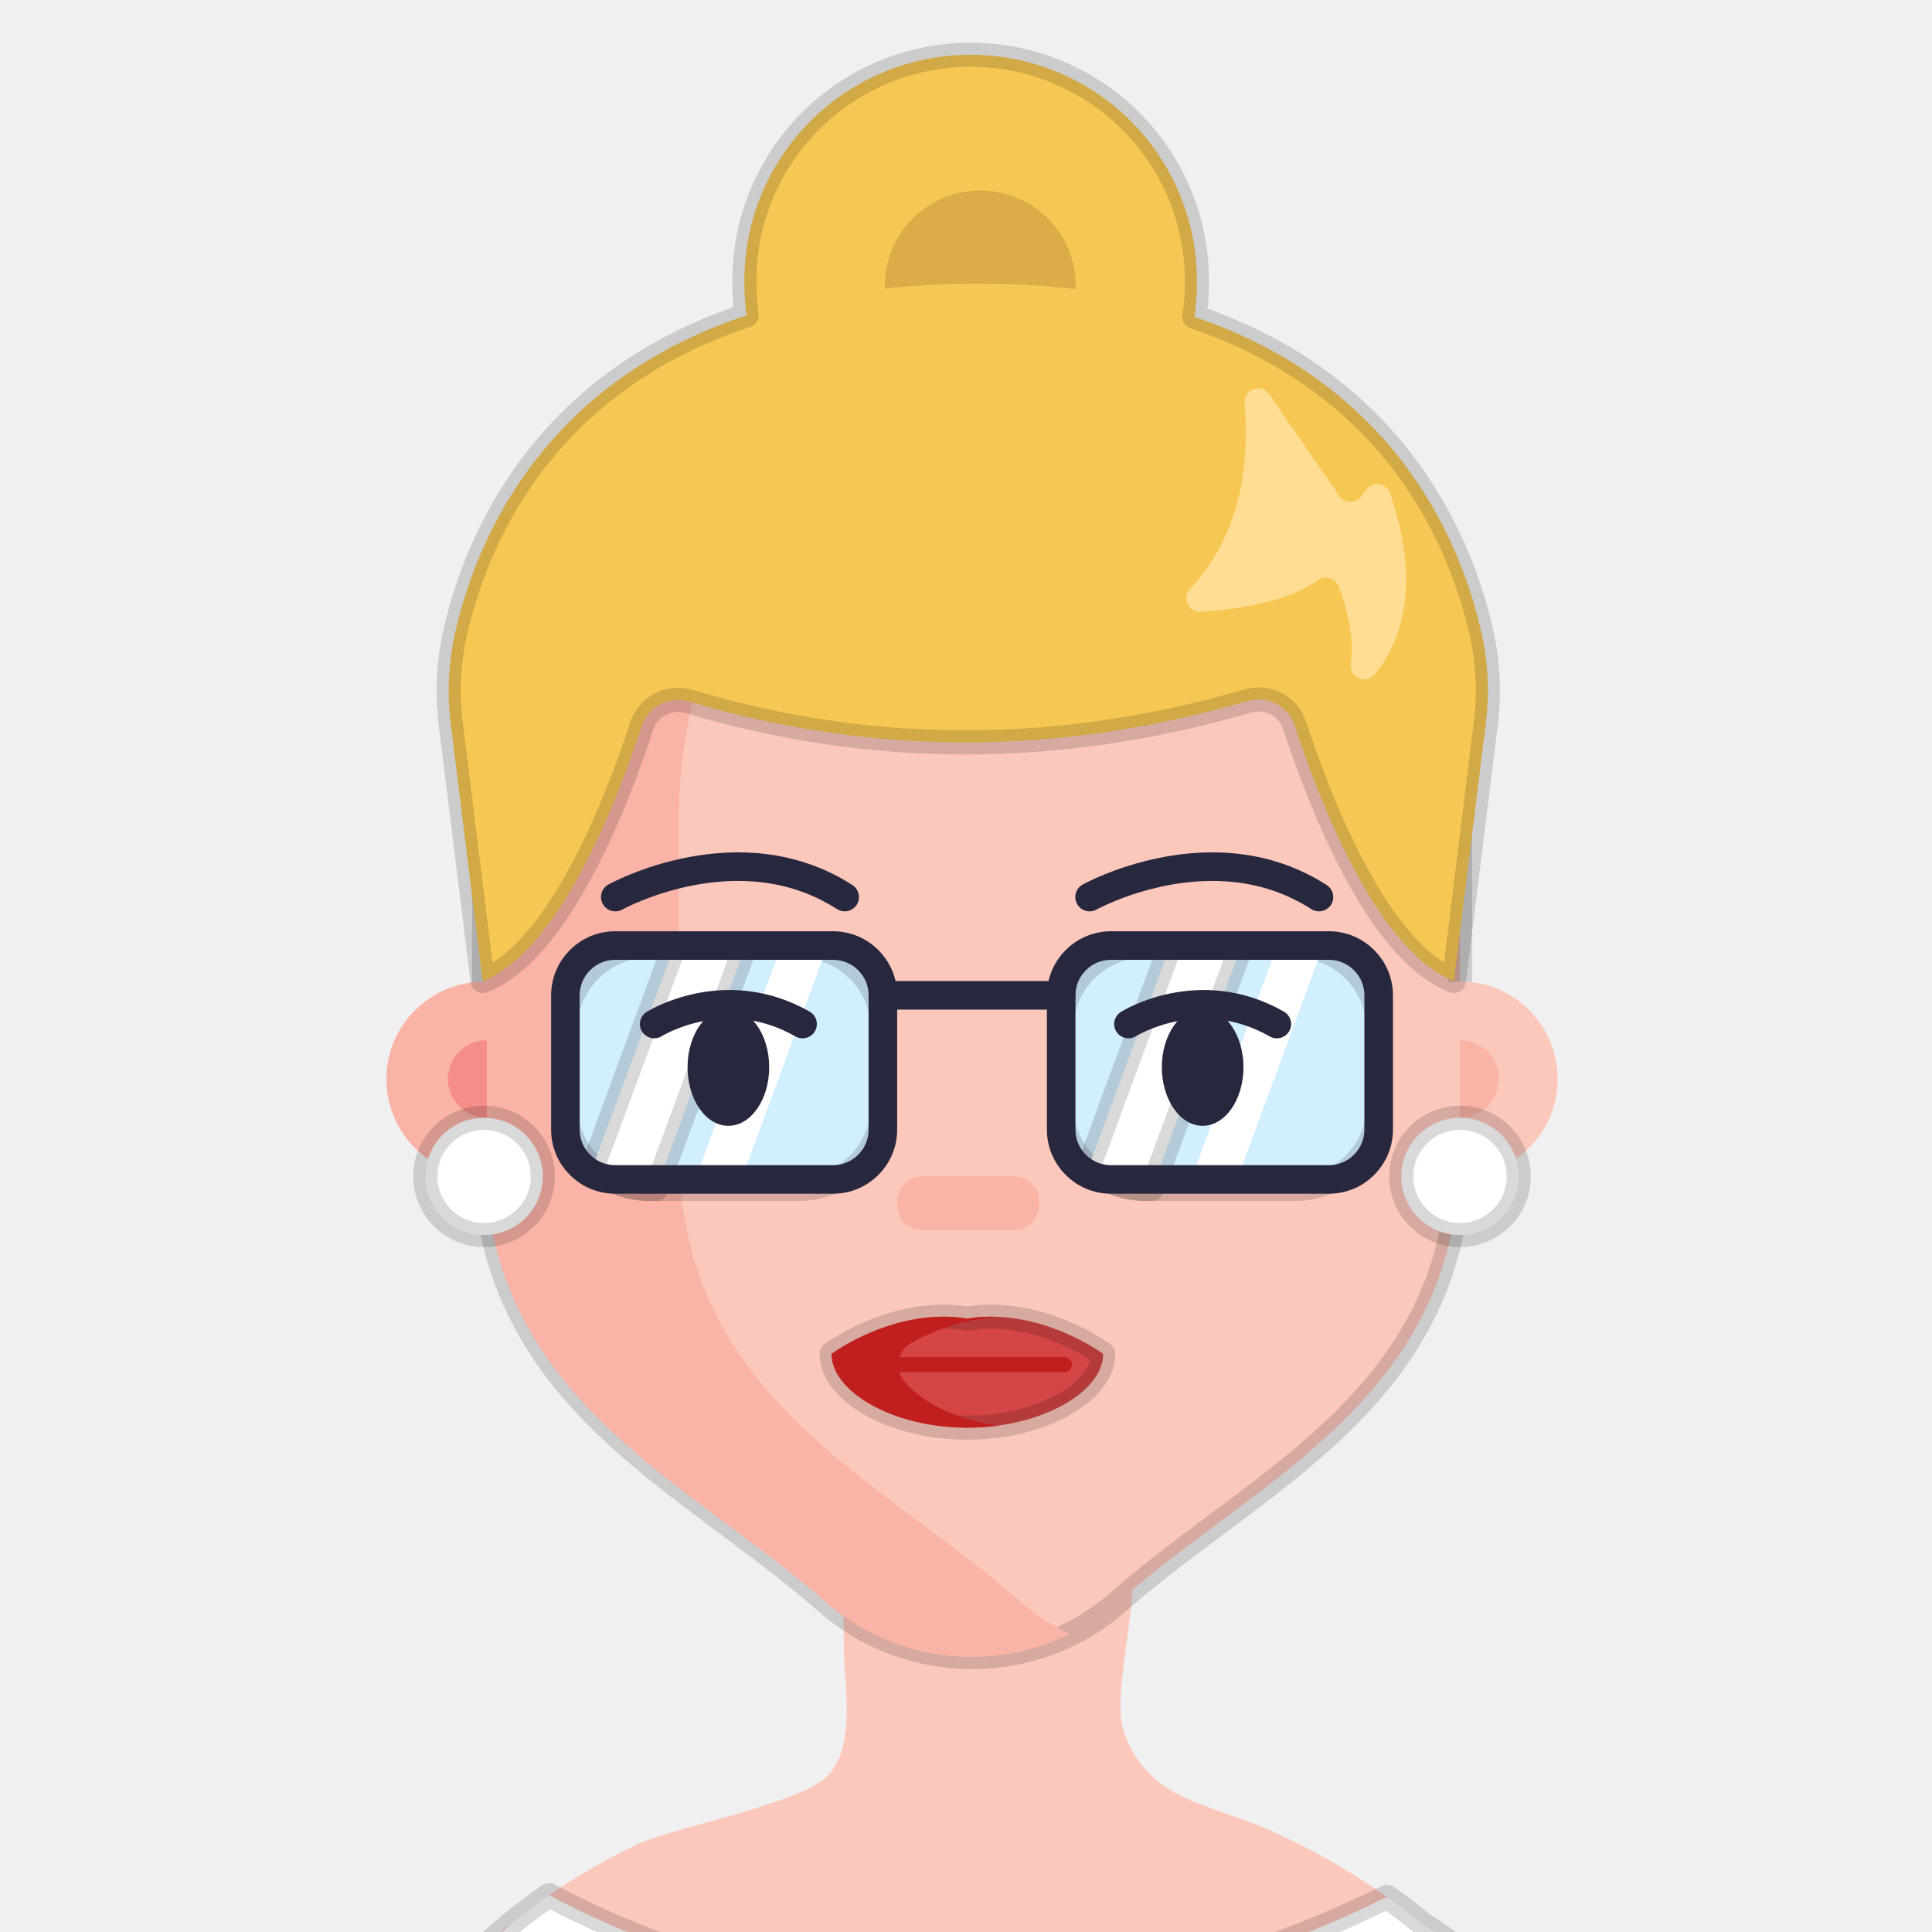
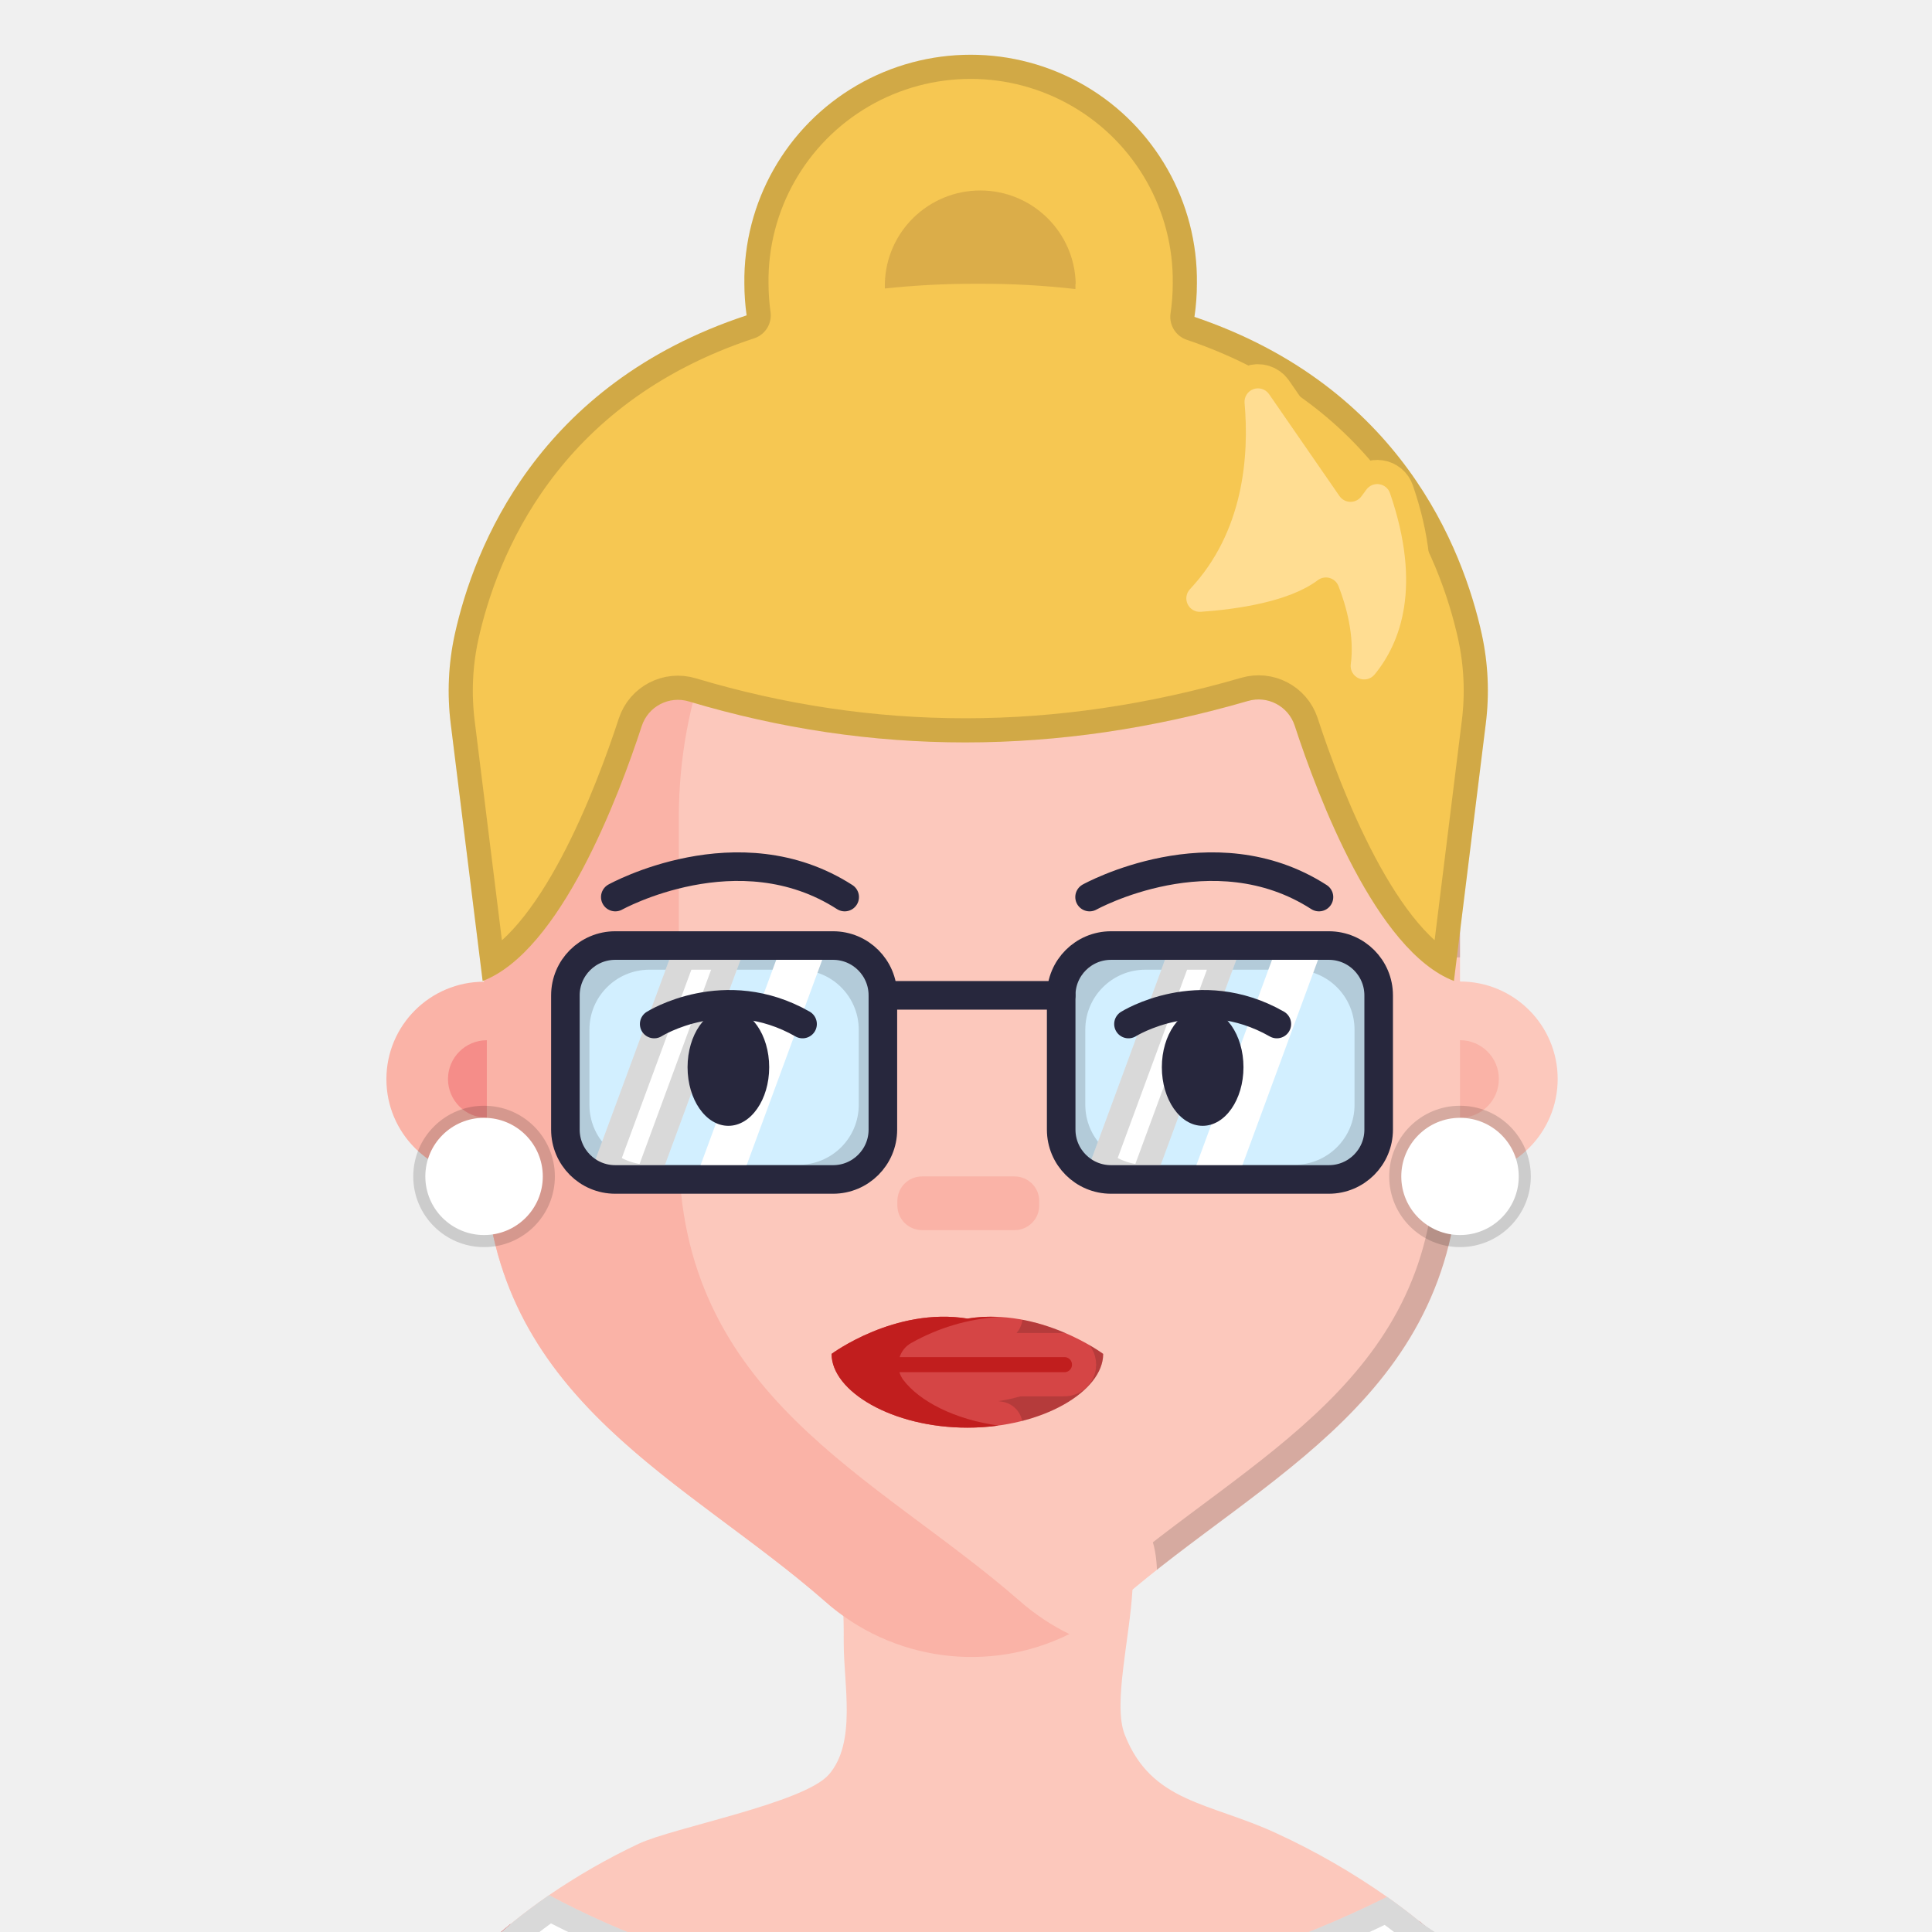
<svg xmlns="http://www.w3.org/2000/svg" id="Layer_1" viewBox="0 0 160 160">
  <defs>
    <style>.cls-1{fill:#db1b1b;}.cls-2{fill:#fab3a7;}.cls-3{fill:#fcc8bc;}.cls-4{fill:#c11e1e;}.cls-5{fill:#d54545;}.cls-6{fill:#fff;}.cls-7{fill:#dbad49;}.cls-8{fill:#f6c752;}.cls-9{fill:#f58d89;}.cls-10{fill:#ffdd92;}.cls-11{fill:#d2efff;}.cls-12{fill:none;stroke:#27273d;stroke-linecap:round;stroke-width:2.366px;}.cls-13{fill:#27273d;}</style>
  </defs>
  <g id="Avatars">
    <g id="Artboard">
      <g id="Women">
        <g id="Avatar-Users2_45">
          <g id="Icons">
-             <path id="Path" class="cls-3" d="M120.993,162.166c-3.041,1.642-6.18,3.097-9.399,4.357-23.652,9.298-50.203,7.752-72.611-4.228.271-.268.545-.532.823-.791h0c.786-.744,1.612-1.46,2.466-2.156,1.016-.831,2.082-1.631,3.197-2.4,2.352-1.61,4.829-3.031,7.407-4.249,2.852-1.352,13.713-3.363,15.773-5.746,2.293-2.65,1.226-7.409,1.226-10.847,0-.872,0-1.643-.03-2.322h0c-.18-6.922-.928-4.783,5.057-6.791.686-.153,1.382-.255,2.083-.304h0c4.538-.446,14.614-.828,15.834.304.911.855,1.091,2.576.969,4.631-.23,4.093-1.626,9.515-.647,12.023,2.225,5.675,7.011,5.597,12.582,8.183,3.201,1.473,6.262,3.234,9.145,5.259h0c.928.651,1.821,1.327,2.679,2.028,1.053.848,2.052,1.724,3.011,2.64h0l.437.409Z" />
-             <path id="Path-2" class="cls-3" d="M120.912,67.723v27.433c0,20.463-16.321,27.02-28.219,37.428-6.943,6.197-17.443,6.197-24.385,0-11.898-10.407-28.219-16.965-28.219-37.428v-27.433c0-20.646,15.803-37.38,35.298-37.38h10.239c19.485-.017,35.288,16.718,35.288,37.38Z" stroke="#000" stroke-opacity="0.15" stroke-width="2" stroke-linejoin="round" />
-             <path id="Path-3" class="cls-2" d="M56.216,95.139v-27.416c0-19.604,14.225-35.667,32.345-37.248-.972-.095-1.954-.135-2.95-.135h-10.228c-19.495,0-35.295,16.738-35.295,37.384v13.578c-4.467,0-8.088,3.614-8.088,8.072s3.621,8.072,8.088,8.072h.078c1.172,18.682,16.694,25.138,28.135,35.153,5.561,4.954,13.583,6.034,20.26,2.728-1.494-.732-2.884-1.659-4.132-2.758-11.898-10.404-28.213-16.961-28.213-37.428Z" />
-             <ellipse id="Oval" class="cls-3" cx="120.912" cy="89.356" rx="8.088" ry="8.072" />
+             <g fill="#fcc8bc">
+               <path d="M120.993,162.166c-3.041,1.642-6.18,3.097-9.399,4.357-23.652,9.298-50.203,7.752-72.611-4.228.271-.268.545-.532.823-.791h0c.786-.744,1.612-1.46,2.466-2.156,1.016-.831,2.082-1.631,3.197-2.4,2.352-1.61,4.829-3.031,7.407-4.249,2.852-1.352,13.713-3.363,15.773-5.746,2.293-2.65,1.226-7.409,1.226-10.847,0-.872,0-1.643-.03-2.322h0c-.18-6.922-.928-4.783,5.057-6.791.686-.153,1.382-.255,2.083-.304h0c4.538-.446,14.614-.828,15.834.304.911.855,1.091,2.576.969,4.631-.23,4.093-1.626,9.515-.647,12.023,2.225,5.675,7.011,5.597,12.582,8.183,3.201,1.473,6.262,3.234,9.145,5.259h0c.928.651,1.821,1.327,2.679,2.028,1.053.848,2.052,1.724,3.011,2.64h0l.437.409Z" id="ab0" />
+             </g>
+             <g fill="#fcc8bc">
+               <path d="M120.912,67.723v27.433c0,20.463-16.321,27.02-28.219,37.428-6.943,6.197-17.443,6.197-24.385,0-11.898-10.407-28.219-16.965-28.219-37.428v-27.433c0-20.646,15.803-37.38,35.298-37.38h10.239c19.485-.017,35.288,16.718,35.288,37.38Z" id="ab1" />
+             </g>
+             <mask id="am1" maskUnits="userSpaceOnUse" x="0" y="0" width="160" height="160">
+               <use href="#ab1" fill="#fff" />
+               <use href="#ab0" fill="#000" stroke="#000" stroke-width="4" stroke-linejoin="round" />
+               <use href="#ab2" fill="#000" stroke="#000" stroke-width="4" stroke-linejoin="round" />
+               <use href="#ab3" fill="#000" stroke="#000" stroke-width="4" stroke-linejoin="round" />
+               <use href="#ab6" fill="#000" stroke="#000" stroke-width="4" stroke-linejoin="round" />
+             </mask>
+             <use href="#ab1" fill="none" stroke="#000" stroke-opacity="0.15" stroke-width="4" stroke-linejoin="round" mask="url(#am1)" />
+             <g fill="#fab3a7">
+               <path d="M56.216,95.139v-27.416c0-19.604,14.225-35.667,32.345-37.248-.972-.095-1.954-.135-2.95-.135h-10.228c-19.495,0-35.295,16.738-35.295,37.384v13.578c-4.467,0-8.088,3.614-8.088,8.072s3.621,8.072,8.088,8.072h.078c1.172,18.682,16.694,25.138,28.135,35.153,5.561,4.954,13.583,6.034,20.26,2.728-1.494-.732-2.884-1.659-4.132-2.758-11.898-10.404-28.213-16.961-28.213-37.428Z" id="ab2" />
+             </g>
+             <g fill="#fcc8bc">
+               <ellipse cx="120.912" cy="89.356" rx="8.088" ry="8.072" id="ab3" />
+             </g>
            <path id="Path-4" class="cls-12" d="M50.956,74.291s10.194-5.668,18.997,0" />
            <path id="Path-5" class="cls-12" d="M90.234,74.291s10.194-5.668,18.997,0" />
-             <rect id="Rectangle" class="cls-2" x="74.316" y="97.427" width="11.749" height="4.445" rx="2.038" ry="2.038" />
+             <g fill="#fab3a7">
+               <rect x="74.316" y="97.427" width="11.749" height="4.445" rx="2.038" ry="2.038" id="ab6" />
+             </g>
            <path id="Path-6" class="cls-9" d="M40.318,86.148c-1.777,0-3.218,1.438-3.218,3.211s1.441,3.211,3.218,3.211v-6.422Z" />
            <path id="Path-7" class="cls-2" d="M120.912,92.567c1.777,0,3.218-1.438,3.218-3.211s-1.441-3.211-3.218-3.211v6.422Z" />
-             <path id="Path-8" class="cls-11" d="M73.117,85.266v6.24c0,1.845-.735,3.615-2.043,4.92-1.308,1.305-3.082,2.037-4.931,2.036h-12.355c-3.849-.002-6.97-3.115-6.974-6.956v-6.24c0-3.844,3.122-6.96,6.974-6.96h12.345c.765-.002,1.525.124,2.249.372,2.829.957,4.733,3.606,4.735,6.588h0Z" stroke="#000" stroke-opacity="0.15" stroke-width="2" stroke-linejoin="round" />
-             <path id="Path-9" class="cls-6" d="M61.76,78.306l-7.424,20.155h-.549c-1.739.003-3.416-.646-4.698-1.818l6.774-18.337h5.897Z" stroke="#000" stroke-opacity="0.15" stroke-width="2" stroke-linejoin="round" />
-             <path id="Path-10" class="cls-6" d="M68.392,78.678l-7.282,19.784h-3.817l7.427-20.155h1.422c.765-.002,1.525.124,2.249.372Z" />
-             <path id="Path-11" class="cls-11" d="M114.176,85.266v6.24c-.002,3.842-3.123,6.956-6.974,6.956h-12.345c-3.849-.004-6.969-3.115-6.977-6.956v-6.24c.002-3.844,3.125-6.96,6.977-6.96h12.345c.765-.002,1.525.124,2.249.372,2.825.961,4.724,3.609,4.725,6.588h0Z" stroke="#000" stroke-opacity="0.15" stroke-width="2" stroke-linejoin="round" />
-             <path id="Path-12" class="cls-6" d="M102.819,78.306l-7.424,20.155h-.539c-1.739.003-3.416-.646-4.698-1.818l6.757-18.337h5.903Z" stroke="#000" stroke-opacity="0.15" stroke-width="2" stroke-linejoin="round" />
-             <path id="Path-13" class="cls-6" d="M109.451,78.678l-7.285,19.784h-3.814l7.427-20.155h1.422c.765-.002,1.525.124,2.249.372h0Z" />
+             <g fill="#d2efff">
+               <path d="M73.117,85.266v6.24c0,1.845-.735,3.615-2.043,4.92-1.308,1.305-3.082,2.037-4.931,2.036h-12.355c-3.849-.002-6.97-3.115-6.974-6.956v-6.24c0-3.844,3.122-6.96,6.974-6.96h12.345c.765-.002,1.525.124,2.249.372,2.829.957,4.733,3.606,4.735,6.588h0Z" id="ab9" />
+             </g>
+             <mask id="am9" maskUnits="userSpaceOnUse" x="0" y="0" width="160" height="160">
+               <use href="#ab9" fill="#fff" />
+             </mask>
+             <use href="#ab9" fill="none" stroke="#000" stroke-opacity="0.15" stroke-width="4" stroke-linejoin="round" mask="url(#am9)" />
+             <g fill="#fff">
+               <path d="M61.76,78.306l-7.424,20.155h-.549c-1.739.003-3.416-.646-4.698-1.818l6.774-18.337h5.897Z" id="ab10" />
+             </g>
+             <mask id="am10" maskUnits="userSpaceOnUse" x="0" y="0" width="160" height="160">
+               <use href="#ab10" fill="#fff" />
+               <use href="#ab11" fill="#000" stroke="#000" stroke-width="4" stroke-linejoin="round" />
+             </mask>
+             <use href="#ab10" fill="none" stroke="#000" stroke-opacity="0.15" stroke-width="4" stroke-linejoin="round" mask="url(#am10)" />
+             <g fill="#fff">
+               <path d="M68.392,78.678l-7.282,19.784h-3.817l7.427-20.155h1.422c.765-.002,1.525.124,2.249.372Z" id="ab11" />
+             </g>
+             <g fill="#d2efff">
+               <path d="M114.176,85.266v6.24c-.002,3.842-3.123,6.956-6.974,6.956h-12.345c-3.849-.004-6.969-3.115-6.977-6.956v-6.24c.002-3.844,3.125-6.96,6.977-6.96h12.345c.765-.002,1.525.124,2.249.372,2.825.961,4.724,3.609,4.725,6.588h0Z" id="ab12" />
+             </g>
+             <mask id="am12" maskUnits="userSpaceOnUse" x="0" y="0" width="160" height="160">
+               <use href="#ab12" fill="#fff" />
+             </mask>
+             <use href="#ab12" fill="none" stroke="#000" stroke-opacity="0.15" stroke-width="4" stroke-linejoin="round" mask="url(#am12)" />
+             <g fill="#fff">
+               <path d="M102.819,78.306l-7.424,20.155h-.539c-1.739.003-3.416-.646-4.698-1.818l6.757-18.337h5.903Z" id="ab13" />
+             </g>
+             <mask id="am13" maskUnits="userSpaceOnUse" x="0" y="0" width="160" height="160">
+               <use href="#ab13" fill="#fff" />
+               <use href="#ab14" fill="#000" stroke="#000" stroke-width="4" stroke-linejoin="round" />
+             </mask>
+             <use href="#ab13" fill="none" stroke="#000" stroke-opacity="0.15" stroke-width="4" stroke-linejoin="round" mask="url(#am13)" />
+             <g fill="#fff">
+               <path d="M109.451,78.678l-7.285,19.784h-3.814l7.427-20.155h1.422c.765-.002,1.525.124,2.249.372h0Z" id="ab14" />
+             </g>
            <rect id="Rectangle-2" class="cls-12" x="46.824" y="78.306" width="26.292" height="19.371" rx="4.127" ry="4.127" />
            <rect id="Rectangle-3" class="cls-12" x="87.883" y="78.306" width="26.292" height="19.371" rx="4.127" ry="4.127" />
            <line id="Path-14" class="cls-12" x1="73.117" y1="82.43" x2="87.883" y2="82.43" />
-             <path id="Path-15" class="cls-5" d="M80.114,109.2c-6.012-.973-11.244,2.924-11.244,2.924,0,3.1,5.033,6.108,11.244,6.108h0c6.212,0,11.248-3.008,11.248-6.108,0,0-5.236-3.897-11.248-2.924Z" stroke="#000" stroke-opacity="0.15" stroke-width="2" stroke-linejoin="round" />
-             <path id="Path-16" class="cls-4" d="M88.117,112.391h-13.612c.156-.494.495-.91.948-1.163,2.218-1.255,4.691-1.994,7.234-2.163-.859-.047-1.721-.001-2.571.135-6.012-.97-11.248,2.924-11.248,2.924,0,3.096,5.033,6.108,11.248,6.108.861 0,1.721-.057,2.574-.172-3.61-.5-6.55-2.001-7.905-3.809-.132-.186-.233-.393-.298-.612h13.619c.234.017.458-.098.581-.298.122-.2.122-.452,0-.652-.122-.2-.347-.315-.581-.298h.01Z" />
+             <g fill="#d54545">
+               <path d="M80.114,109.2c-6.012-.973-11.244,2.924-11.244,2.924,0,3.1,5.033,6.108,11.244,6.108h0c6.212,0,11.248-3.008,11.248-6.108,0,0-5.236-3.897-11.248-2.924Z" id="ab17" />
+             </g>
+             <mask id="am17" maskUnits="userSpaceOnUse" x="0" y="0" width="160" height="160">
+               <use href="#ab17" fill="#fff" />
+               <use href="#ab18" fill="#000" stroke="#000" stroke-width="4" stroke-linejoin="round" />
+             </mask>
+             <use href="#ab17" fill="none" stroke="#000" stroke-opacity="0.15" stroke-width="4" stroke-linejoin="round" mask="url(#am17)" />
+             <g fill="#c11e1e">
+               <path d="M88.117,112.391h-13.612c.156-.494.495-.91.948-1.163,2.218-1.255,4.691-1.994,7.234-2.163-.859-.047-1.721-.001-2.571.135-6.012-.97-11.248,2.924-11.248,2.924,0,3.096,5.033,6.108,11.248,6.108.861 0,1.721-.057,2.574-.172-3.61-.5-6.55-2.001-7.905-3.809-.132-.186-.233-.393-.298-.612h13.619c.234.017.458-.098.581-.298.122-.2.122-.452,0-.652-.122-.2-.347-.315-.581-.298h.01Z" id="ab18" />
+             </g>
            <ellipse id="Oval-2" class="cls-13" cx="60.321" cy="88.382" rx="3.38" ry="4.854" />
            <ellipse id="Oval-3" class="cls-13" cx="99.599" cy="88.382" rx="3.38" ry="4.854" />
            <path id="Path-17" class="cls-12" d="M54.177,84.806s5.836-3.678,12.288,0" />
            <path id="Path-18" class="cls-12" d="M93.455,84.806s5.836-3.678,12.288,0" />
            <path id="Path-19" class="cls-1" d="M120.993,162.166c-3.041,1.642-6.18,3.097-9.399,4.357-23.652,9.298-50.203,7.752-72.611-4.228.271-.268.545-.532.823-.791h0c.786-.744,1.612-1.46,2.466-2.156l23.962,10.086,23.918-.297,22.665-7.436,4.742-2.576c1.053.848,2.052,1.724,3.011,2.64h0l.423.402Z" />
-             <path id="Path-20" class="cls-6" d="M122.233,162.7c-2.889,1.772-7.552,2.421-10.638,3.823-19.22,7.514-40.49,7.964-60.012,1.271-4.089-1.775-9.351-2.682-13.098-5.094.786-.744,2.937-2.657,3.791-3.353,1.016-.831,2.082-1.631,3.197-2.4,10.767,5.777,37.323,16.106,69.4.142.928.651,1.821,1.327,2.679,2.028,1.057.848,2.71,1.616,4.681,3.583Z" stroke="#000" stroke-opacity="0.15" stroke-width="2" stroke-linejoin="round" />
-             <ellipse id="Oval-4" class="cls-6" cx="40.088" cy="97.427" rx="4.864" ry="4.854" stroke="#000" stroke-opacity="0.15" stroke-width="2" stroke-linejoin="round" />
-             <ellipse id="Oval-5" class="cls-6" cx="120.912" cy="97.427" rx="4.864" ry="4.854" stroke="#000" stroke-opacity="0.15" stroke-width="2" stroke-linejoin="round" />
-             <path id="Path-21" class="cls-8" d="M122.714,52.513c-1.575-7.125-6.774-20.51-23.796-26.27.135-.912.203-1.833.203-2.755.091-6.741-3.461-13.009-9.295-16.406-5.835-3.397-13.05-3.397-18.885,0-5.835,3.397-9.386,9.665-9.295,16.406.002.88.064,1.758.186,2.63-17.317,5.706-22.577,19.233-24.165,26.395-.536,2.441-.65,4.956-.339,7.436l2.642,21.295c6.435-2.474,11.255-15.237,13.178-21.122.534-1.627,2.274-2.529,3.915-2.028,15.089,4.512,30.512,4.539,46.271-.037,1.631-.484,3.353.415,3.885,2.028,1.917,5.871,6.753,18.675,13.188,21.153l2.638-21.295c.313-2.477.201-4.99-.332-7.429h0Z" stroke="#000" stroke-opacity="0.15" stroke-width="2" stroke-linejoin="round" />
-             <path id="Path-22" class="cls-10" d="M103.07,33.365c.383,4.357-.058,10.668-4.515,15.42-.318.333-.399.827-.203,1.243.196.417.627.671,1.087.64,2.953-.206,7.285-.818,9.676-2.606.277-.217.641-.291.981-.2.34.091.618.336.75.663.603,1.558,1.355,4.093,1.016,6.507-.055.494.224.964.684,1.153s.99.053,1.3-.335c2.137-2.606,3.932-7.254,1.267-15.011-.135-.392-.477-.677-.888-.738-.411-.062-.822.109-1.066.444l-.413.561c-.214.29-.555.459-.916.454-.361-.005-.697-.184-.902-.481l-5.839-8.45c-.291-.408-.819-.572-1.291-.4s-.769.638-.728,1.137Z" />
-             <path id="Path-23" class="cls-7" d="M89.062,23.501v.436c-2.619-.298-5.252-.444-7.888-.436h-.383c-2.509-.006-5.017.125-7.512.392v-.392c.089-4.292,3.601-7.726,7.903-7.726s7.814,3.433,7.903,7.726h-.024Z" />
+             <g fill="#fff">
+               <path d="M122.233,162.7c-2.889,1.772-7.552,2.421-10.638,3.823-19.22,7.514-40.49,7.964-60.012,1.271-4.089-1.775-9.351-2.682-13.098-5.094.786-.744,2.937-2.657,3.791-3.353,1.016-.831,2.082-1.631,3.197-2.4,10.767,5.777,37.323,16.106,69.4.142.928.651,1.821,1.327,2.679,2.028,1.057.848,2.71,1.616,4.681,3.583Z" id="ab24" />
+             </g>
+             <mask id="am24" maskUnits="userSpaceOnUse" x="0" y="0" width="160" height="160">
+               <use href="#ab24" fill="#fff" />
+             </mask>
+             <use href="#ab24" fill="none" stroke="#000" stroke-opacity="0.15" stroke-width="4" stroke-linejoin="round" mask="url(#am24)" />
+             <use href="#ab25" fill="none" stroke="#000" stroke-opacity="0.15" stroke-width="2" stroke-linejoin="round" />
+             <g fill="#fff">
+               <ellipse cx="40.088" cy="97.427" rx="4.864" ry="4.854" id="ab25" />
+             </g>
+             <use href="#ab26" fill="none" stroke="#000" stroke-opacity="0.15" stroke-width="2" stroke-linejoin="round" />
+             <g fill="#fff">
+               <ellipse cx="120.912" cy="97.427" rx="4.864" ry="4.854" id="ab26" />
+             </g>
+             <g fill="#f6c752">
+               <path d="M122.714,52.513c-1.575-7.125-6.774-20.51-23.796-26.27.135-.912.203-1.833.203-2.755.091-6.741-3.461-13.009-9.295-16.406-5.835-3.397-13.05-3.397-18.885,0-5.835,3.397-9.386,9.665-9.295,16.406.002.88.064,1.758.186,2.63-17.317,5.706-22.577,19.233-24.165,26.395-.536,2.441-.65,4.956-.339,7.436l2.642,21.295c6.435-2.474,11.255-15.237,13.178-21.122.534-1.627,2.274-2.529,3.915-2.028,15.089,4.512,30.512,4.539,46.271-.037,1.631-.484,3.353.415,3.885,2.028,1.917,5.871,6.753,18.675,13.188,21.153l2.638-21.295c.313-2.477.201-4.99-.332-7.429h0Z" id="ab27" />
+             </g>
+             <mask id="am27" maskUnits="userSpaceOnUse" x="0" y="0" width="160" height="160">
+               <use href="#ab27" fill="#fff" />
+               <use href="#ab28" fill="#000" stroke="#000" stroke-width="4" stroke-linejoin="round" />
+               <use href="#ab29" fill="#000" stroke="#000" stroke-width="4" stroke-linejoin="round" />
+             </mask>
+             <use href="#ab27" fill="none" stroke="#000" stroke-opacity="0.15" stroke-width="4" stroke-linejoin="round" mask="url(#am27)" />
+             <g fill="#ffdd92">
+               <path d="M103.07,33.365c.383,4.357-.058,10.668-4.515,15.42-.318.333-.399.827-.203,1.243.196.417.627.671,1.087.64,2.953-.206,7.285-.818,9.676-2.606.277-.217.641-.291.981-.2.34.091.618.336.75.663.603,1.558,1.355,4.093,1.016,6.507-.055.494.224.964.684,1.153s.99.053,1.3-.335c2.137-2.606,3.932-7.254,1.267-15.011-.135-.392-.477-.677-.888-.738-.411-.062-.822.109-1.066.444l-.413.561c-.214.29-.555.459-.916.454-.361-.005-.697-.184-.902-.481l-5.839-8.45c-.291-.408-.819-.572-1.291-.4s-.769.638-.728,1.137Z" id="ab28" />
+             </g>
+             <g fill="#dbad49">
+               <path d="M89.062,23.501v.436c-2.619-.298-5.252-.444-7.888-.436h-.383c-2.509-.006-5.017.125-7.512.392v-.392c.089-4.292,3.601-7.726,7.903-7.726s7.814,3.433,7.903,7.726h-.024Z" id="ab29" />
+             </g>
          </g>
        </g>
      </g>
    </g>
  </g>
</svg>
